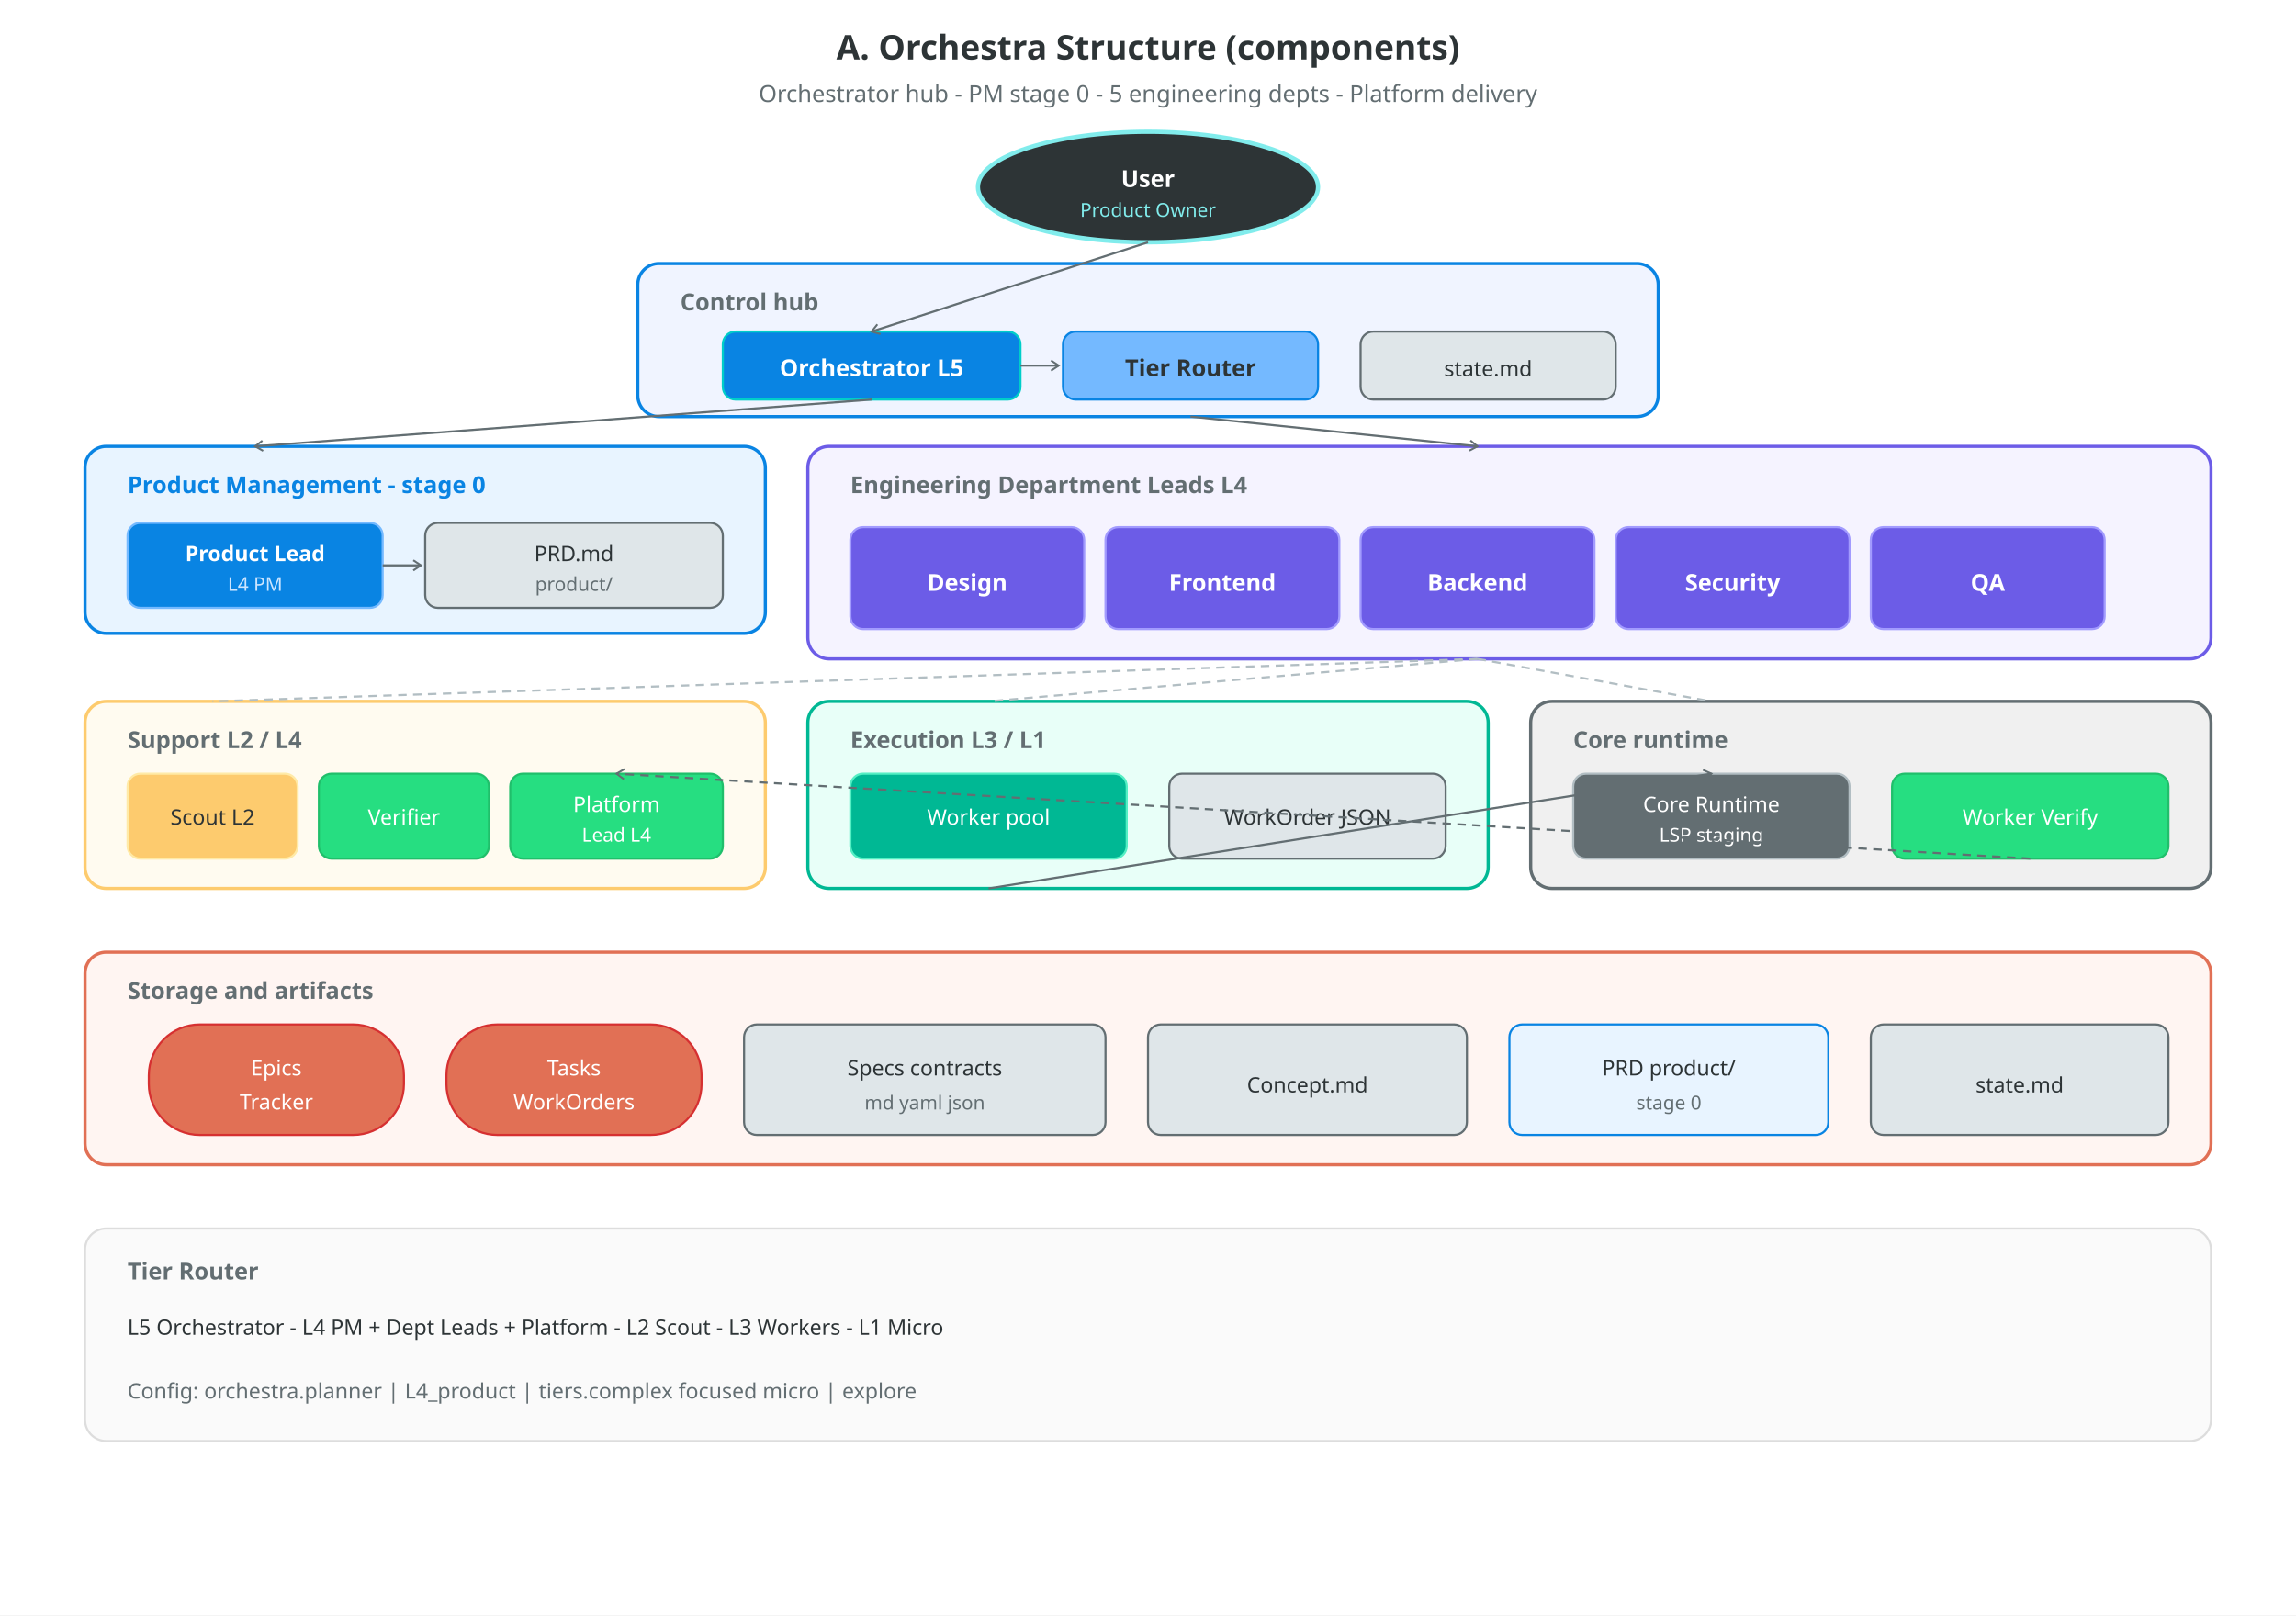
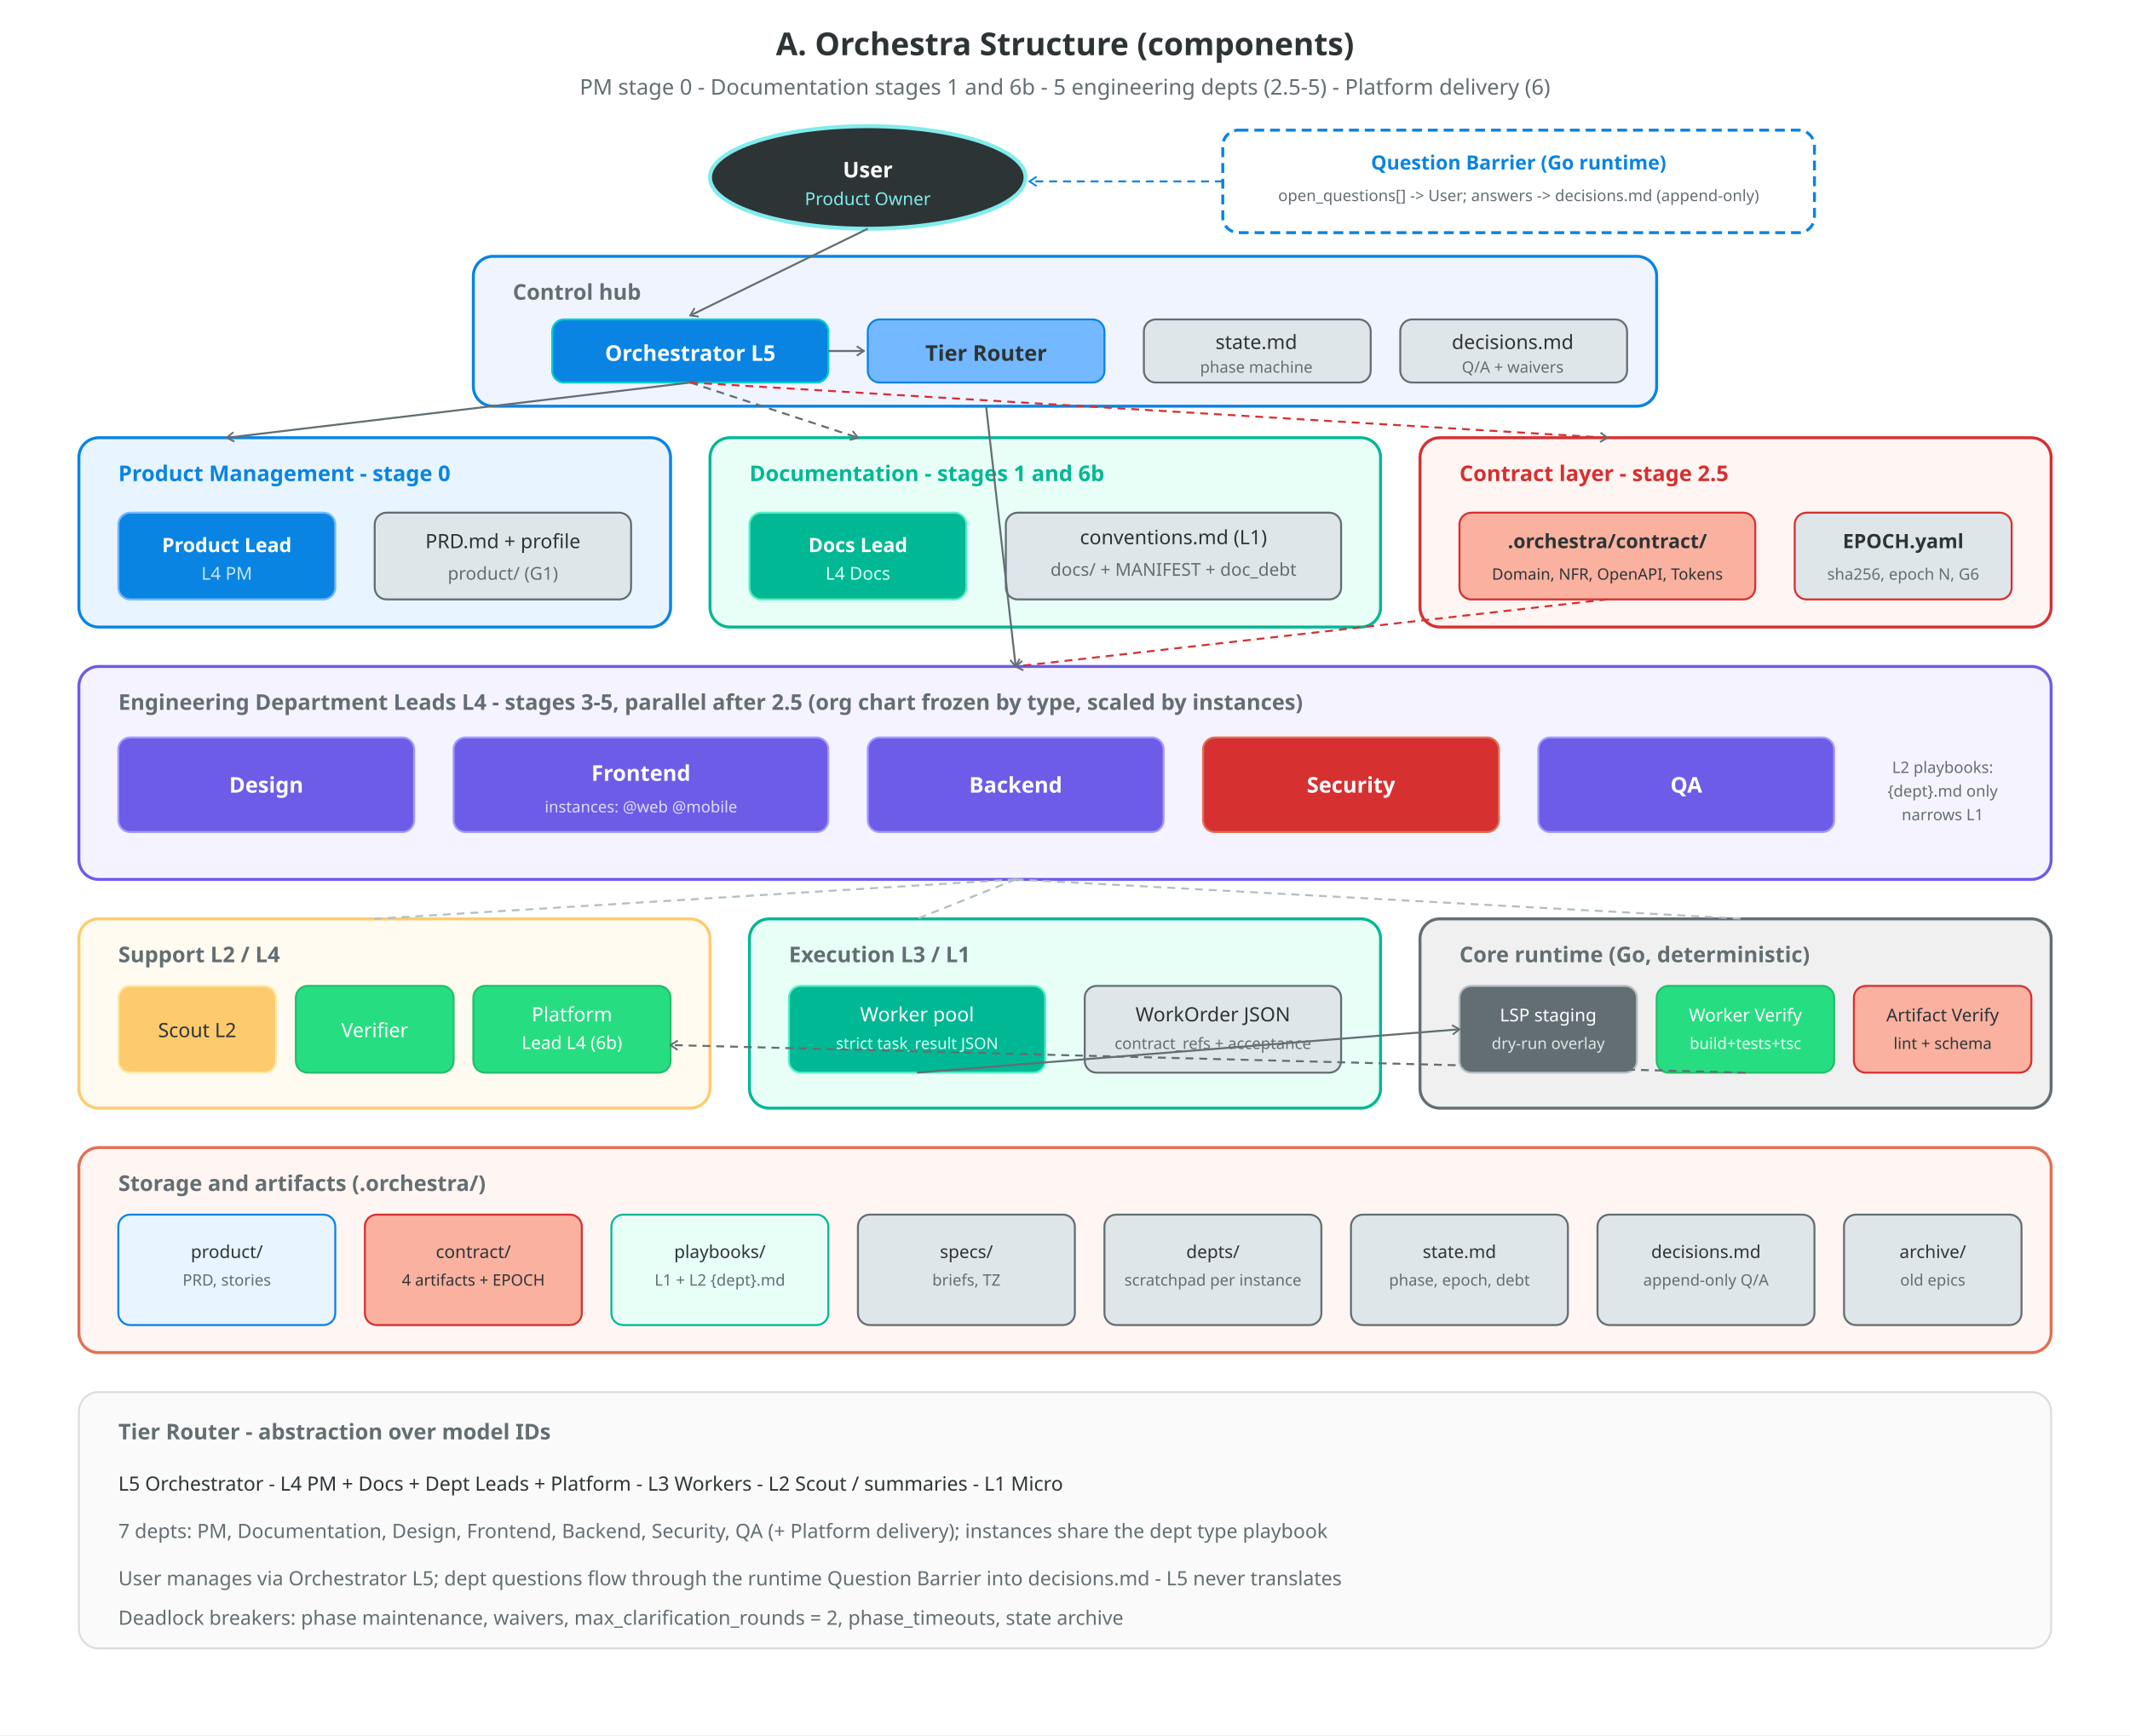
- <svg xmlns="http://www.w3.org/2000/svg" viewBox="0 0 1080 760" width="1080" height="760">
+ <svg xmlns="http://www.w3.org/2000/svg" viewBox="0 0 1080 880" width="1080" height="880">
  <defs>
    <marker id="arr" viewBox="0 0 10 10" refX="8" refY="5" markerWidth="6" markerHeight="6" orient="auto">
      <path d="M2 1 L8 5 L2 9" fill="none" stroke="#636e72" stroke-width="1.5" />
    </marker>
+     <marker id="arr-b" viewBox="0 0 10 10" refX="8" refY="5" markerWidth="6" markerHeight="6" orient="auto">
+       <path d="M2 1 L8 5 L2 9" fill="none" stroke="#0984e3" stroke-width="1.5" />
+     </marker>
  </defs>
-   <rect width="1080" height="760" fill="#ffffff" />
+   <rect width="1080" height="880" fill="#ffffff" />
  <text x="540" y="28" text-anchor="middle" font-family="Segoe UI, sans-serif" font-size="16" font-weight="bold" fill="#2d3436">A. Orchestra Structure (components)</text>
-   <text x="540" y="48" text-anchor="middle" font-family="Segoe UI, sans-serif" font-size="11" fill="#636e72">Orchestrator hub - PM stage 0 - 5 engineering depts - Platform delivery</text>
-   <ellipse cx="540" cy="88" rx="80" ry="26" fill="#2d3436" stroke="#81ecec" stroke-width="2" />
-   <text x="540" y="88" text-anchor="middle" font-family="Segoe UI, sans-serif" font-size="11" font-weight="bold" fill="#ffffff">User</text>
-   <text x="540" y="102" text-anchor="middle" font-family="Segoe UI, sans-serif" font-size="9" fill="#81ecec">Product Owner</text>
-   <rect x="300" y="124" width="480" height="72" rx="10" fill="#f0f4ff" stroke="#0984e3" stroke-width="1.5" />
-   <text x="320" y="146" font-family="Segoe UI, sans-serif" font-size="11" font-weight="bold" fill="#636e72">Control hub</text>
-   <rect x="340" y="156" width="140" height="32" rx="6" fill="#0984e3" stroke="#00cec9" />
-   <text x="410" y="177" text-anchor="middle" font-family="Segoe UI, sans-serif" font-size="11" font-weight="bold" fill="#ffffff">Orchestrator L5</text>
-   <rect x="500" y="156" width="120" height="32" rx="6" fill="#74b9ff" stroke="#0984e3" />
-   <text x="560" y="177" text-anchor="middle" font-family="Segoe UI, sans-serif" font-size="11" font-weight="bold" fill="#2d3436">Tier Router</text>
-   <rect x="640" y="156" width="120" height="32" rx="6" fill="#dfe6e9" stroke="#636e72" />
-   <text x="700" y="177" text-anchor="middle" font-family="Segoe UI, sans-serif" font-size="10" fill="#2d3436">state.md</text>
-   <line x1="540" y1="114" x2="410" y2="156" stroke="#636e72" marker-end="url(#arr)" />
-   <line x1="480" y1="172" x2="498" y2="172" stroke="#636e72" marker-end="url(#arr)" />
-   <rect x="40" y="210" width="320" height="88" rx="10" fill="#e8f4ff" stroke="#0984e3" stroke-width="1.5" />
-   <text x="60" y="232" font-family="Segoe UI, sans-serif" font-size="11" font-weight="bold" fill="#0984e3">Product Management - stage 0</text>
-   <rect x="60" y="246" width="120" height="40" rx="6" fill="#0984e3" stroke="#74b9ff" />
-   <text x="120" y="264" text-anchor="middle" font-family="Segoe UI, sans-serif" font-size="10" font-weight="bold" fill="#ffffff">Product Lead</text>
-   <text x="120" y="278" text-anchor="middle" font-family="Segoe UI, sans-serif" font-size="9" fill="#cce5ff">L4 PM</text>
-   <rect x="200" y="246" width="140" height="40" rx="6" fill="#dfe6e9" stroke="#636e72" />
-   <text x="270" y="264" text-anchor="middle" font-family="Segoe UI, sans-serif" font-size="10" fill="#2d3436">PRD.md</text>
-   <text x="270" y="278" text-anchor="middle" font-family="Segoe UI, sans-serif" font-size="9" fill="#636e72">product/</text>
-   <line x1="410" y1="188" x2="120" y2="210" stroke="#636e72" marker-end="url(#arr)" />
-   <line x1="180" y1="266" x2="198" y2="266" stroke="#636e72" marker-end="url(#arr)" />
-   <rect x="380" y="210" width="660" height="100" rx="10" fill="#f5f3ff" stroke="#6c5ce7" stroke-width="1.5" />
-   <text x="400" y="232" font-family="Segoe UI, sans-serif" font-size="11" font-weight="bold" fill="#636e72">Engineering Department Leads L4</text>
-   <rect x="400" y="248" width="110" height="48" rx="6" fill="#6c5ce7" stroke="#a29bfe" />
-   <text x="455" y="278" text-anchor="middle" font-family="Segoe UI, sans-serif" font-size="11" font-weight="bold" fill="#ffffff">Design</text>
-   <rect x="520" y="248" width="110" height="48" rx="6" fill="#6c5ce7" stroke="#a29bfe" />
-   <text x="575" y="278" text-anchor="middle" font-family="Segoe UI, sans-serif" font-size="11" font-weight="bold" fill="#ffffff">Frontend</text>
-   <rect x="640" y="248" width="110" height="48" rx="6" fill="#6c5ce7" stroke="#a29bfe" />
-   <text x="695" y="278" text-anchor="middle" font-family="Segoe UI, sans-serif" font-size="11" font-weight="bold" fill="#ffffff">Backend</text>
-   <rect x="760" y="248" width="110" height="48" rx="6" fill="#6c5ce7" stroke="#a29bfe" />
-   <text x="815" y="278" text-anchor="middle" font-family="Segoe UI, sans-serif" font-size="11" font-weight="bold" fill="#ffffff">Security</text>
-   <rect x="880" y="248" width="110" height="48" rx="6" fill="#6c5ce7" stroke="#a29bfe" />
-   <text x="935" y="278" text-anchor="middle" font-family="Segoe UI, sans-serif" font-size="11" font-weight="bold" fill="#ffffff">QA</text>
-   <line x1="560" y1="196" x2="695" y2="210" stroke="#636e72" marker-end="url(#arr)" />
-   <rect x="40" y="330" width="320" height="88" rx="10" fill="#fffbf0" stroke="#fdcb6e" stroke-width="1.5" />
-   <text x="60" y="352" font-family="Segoe UI, sans-serif" font-size="11" font-weight="bold" fill="#636e72">Support L2 / L4</text>
-   <rect x="60" y="364" width="80" height="40" rx="6" fill="#fdcb6e" stroke="#ffeaa7" />
-   <text x="100" y="388" text-anchor="middle" font-family="Segoe UI, sans-serif" font-size="10" fill="#2d3436">Scout L2</text>
-   <rect x="150" y="364" width="80" height="40" rx="6" fill="#26de81" stroke="#20bf6b" />
-   <text x="190" y="388" text-anchor="middle" font-family="Segoe UI, sans-serif" font-size="10" fill="#ffffff">Verifier</text>
-   <rect x="240" y="364" width="100" height="40" rx="6" fill="#26de81" stroke="#20bf6b" />
-   <text x="290" y="382" text-anchor="middle" font-family="Segoe UI, sans-serif" font-size="10" fill="#ffffff">Platform</text>
-   <text x="290" y="396" text-anchor="middle" font-family="Segoe UI, sans-serif" font-size="9" fill="#ffffff">Lead L4</text>
-   <rect x="380" y="330" width="320" height="88" rx="10" fill="#e8fff8" stroke="#00b894" stroke-width="1.5" />
-   <text x="400" y="352" font-family="Segoe UI, sans-serif" font-size="11" font-weight="bold" fill="#636e72">Execution L3 / L1</text>
-   <rect x="400" y="364" width="130" height="40" rx="6" fill="#00b894" stroke="#55efc4" />
-   <text x="465" y="388" text-anchor="middle" font-family="Segoe UI, sans-serif" font-size="10" fill="#ffffff">Worker pool</text>
-   <rect x="550" y="364" width="130" height="40" rx="6" fill="#dfe6e9" stroke="#636e72" />
-   <text x="615" y="388" text-anchor="middle" font-family="Segoe UI, sans-serif" font-size="10" fill="#2d3436">WorkOrder JSON</text>
-   <rect x="720" y="330" width="320" height="88" rx="10" fill="#f0f0f0" stroke="#636e72" stroke-width="1.5" />
-   <text x="740" y="352" font-family="Segoe UI, sans-serif" font-size="11" font-weight="bold" fill="#636e72">Core runtime</text>
-   <rect x="740" y="364" width="130" height="40" rx="6" fill="#636e72" stroke="#b2bec3" />
-   <text x="805" y="382" text-anchor="middle" font-family="Segoe UI, sans-serif" font-size="10" fill="#ffffff">Core Runtime</text>
-   <text x="805" y="396" text-anchor="middle" font-family="Segoe UI, sans-serif" font-size="9" fill="#ffffff">LSP staging</text>
-   <rect x="890" y="364" width="130" height="40" rx="6" fill="#26de81" stroke="#20bf6b" />
-   <text x="955" y="388" text-anchor="middle" font-family="Segoe UI, sans-serif" font-size="10" fill="#ffffff">Worker Verify</text>
-   <rect x="40" y="448" width="1000" height="100" rx="10" fill="#fff5f2" stroke="#e17055" stroke-width="1.5" />
-   <text x="60" y="470" font-family="Segoe UI, sans-serif" font-size="11" font-weight="bold" fill="#636e72">Storage and artifacts</text>
-   <rect x="70" y="482" width="120" height="52" rx="24" fill="#e17055" stroke="#d63031" />
-   <text x="130" y="506" text-anchor="middle" font-family="Segoe UI, sans-serif" font-size="10" fill="#ffffff">Epics</text>
-   <text x="130" y="522" text-anchor="middle" font-family="Segoe UI, sans-serif" font-size="10" fill="#ffffff">Tracker</text>
-   <rect x="210" y="482" width="120" height="52" rx="24" fill="#e17055" stroke="#d63031" />
-   <text x="270" y="506" text-anchor="middle" font-family="Segoe UI, sans-serif" font-size="10" fill="#ffffff">Tasks</text>
-   <text x="270" y="522" text-anchor="middle" font-family="Segoe UI, sans-serif" font-size="10" fill="#ffffff">WorkOrders</text>
-   <rect x="350" y="482" width="170" height="52" rx="6" fill="#dfe6e9" stroke="#636e72" />
-   <text x="435" y="506" text-anchor="middle" font-family="Segoe UI, sans-serif" font-size="10" fill="#2d3436">Specs contracts</text>
-   <text x="435" y="522" text-anchor="middle" font-family="Segoe UI, sans-serif" font-size="9" fill="#636e72">md yaml json</text>
-   <rect x="540" y="482" width="150" height="52" rx="6" fill="#dfe6e9" stroke="#636e72" />
-   <text x="615" y="514" text-anchor="middle" font-family="Segoe UI, sans-serif" font-size="10" fill="#2d3436">Concept.md</text>
-   <rect x="710" y="482" width="150" height="52" rx="6" fill="#e8f4ff" stroke="#0984e3" />
-   <text x="785" y="506" text-anchor="middle" font-family="Segoe UI, sans-serif" font-size="10" fill="#2d3436">PRD product/</text>
-   <text x="785" y="522" text-anchor="middle" font-family="Segoe UI, sans-serif" font-size="9" fill="#636e72">stage 0</text>
-   <rect x="880" y="482" width="140" height="52" rx="6" fill="#dfe6e9" stroke="#636e72" />
-   <text x="950" y="514" text-anchor="middle" font-family="Segoe UI, sans-serif" font-size="10" fill="#2d3436">state.md</text>
-   <line x1="695" y1="310" x2="100" y2="330" stroke="#b2bec3" stroke-dasharray="4 3" />
-   <line x1="695" y1="310" x2="465" y2="330" stroke="#b2bec3" stroke-dasharray="4 3" />
-   <line x1="695" y1="310" x2="805" y2="330" stroke="#b2bec3" stroke-dasharray="4 3" />
-   <line x1="465" y1="418" x2="805" y2="364" stroke="#636e72" marker-end="url(#arr)" />
-   <line x1="955" y1="404" x2="290" y2="364" stroke="#636e72" stroke-dasharray="4 3" marker-end="url(#arr)" />
-   <rect x="40" y="578" width="1000" height="100" rx="10" fill="#fafafa" stroke="#dddddd" />
-   <text x="60" y="602" font-family="Segoe UI, sans-serif" font-size="11" font-weight="bold" fill="#636e72">Tier Router</text>
-   <text x="60" y="628" font-family="Segoe UI, sans-serif" font-size="10" fill="#2d3436">L5 Orchestrator - L4 PM + Dept Leads + Platform - L2 Scout - L3 Workers - L1 Micro</text>
-   <text x="60" y="658" font-family="Segoe UI, sans-serif" font-size="10" fill="#636e72">Config: orchestra.planner | L4_product | tiers.complex focused micro | explore</text>
+   <text x="540" y="48" text-anchor="middle" font-family="Segoe UI, sans-serif" font-size="11" fill="#636e72">PM stage 0 - Documentation stages 1 and 6b - 5 engineering depts (2.5-5) - Platform delivery (6)</text>
+   <ellipse cx="440" cy="90" rx="80" ry="26" fill="#2d3436" stroke="#81ecec" stroke-width="2" />
+   <text x="440" y="90" text-anchor="middle" font-family="Segoe UI, sans-serif" font-size="11" font-weight="bold" fill="#ffffff">User</text>
+   <text x="440" y="104" text-anchor="middle" font-family="Segoe UI, sans-serif" font-size="9" fill="#81ecec">Product Owner</text>
+   <rect x="620" y="66" width="300" height="52" rx="8" fill="#ffffff" stroke="#0984e3" stroke-width="1.5" stroke-dasharray="5 3" />
+   <text x="770" y="86" text-anchor="middle" font-family="Segoe UI, sans-serif" font-size="10" font-weight="bold" fill="#0984e3">Question Barrier (Go runtime)</text>
+   <text x="770" y="102" text-anchor="middle" font-family="Segoe UI, sans-serif" font-size="8" fill="#636e72">open_questions[] -&gt; User; answers -&gt; decisions.md (append-only)</text>
+   <line x1="620" y1="92" x2="522" y2="92" stroke="#0984e3" stroke-dasharray="4 3" marker-end="url(#arr-b)" />
+   <rect x="240" y="130" width="600" height="76" rx="10" fill="#f0f4ff" stroke="#0984e3" stroke-width="1.5" />
+   <text x="260" y="152" font-family="Segoe UI, sans-serif" font-size="11" font-weight="bold" fill="#636e72">Control hub</text>
+   <rect x="280" y="162" width="140" height="32" rx="6" fill="#0984e3" stroke="#00cec9" />
+   <text x="350" y="183" text-anchor="middle" font-family="Segoe UI, sans-serif" font-size="11" font-weight="bold" fill="#ffffff">Orchestrator L5</text>
+   <rect x="440" y="162" width="120" height="32" rx="6" fill="#74b9ff" stroke="#0984e3" />
+   <text x="500" y="183" text-anchor="middle" font-family="Segoe UI, sans-serif" font-size="11" font-weight="bold" fill="#2d3436">Tier Router</text>
+   <rect x="580" y="162" width="115" height="32" rx="6" fill="#dfe6e9" stroke="#636e72" />
+   <text x="637" y="177" text-anchor="middle" font-family="Segoe UI, sans-serif" font-size="10" fill="#2d3436">state.md</text>
+   <text x="637" y="189" text-anchor="middle" font-family="Segoe UI, sans-serif" font-size="8" fill="#636e72">phase machine</text>
+   <rect x="710" y="162" width="115" height="32" rx="6" fill="#dfe6e9" stroke="#636e72" />
+   <text x="767" y="177" text-anchor="middle" font-family="Segoe UI, sans-serif" font-size="10" fill="#2d3436">decisions.md</text>
+   <text x="767" y="189" text-anchor="middle" font-family="Segoe UI, sans-serif" font-size="8" fill="#636e72">Q/A + waivers</text>
+   <line x1="440" y1="116" x2="350" y2="160" stroke="#636e72" marker-end="url(#arr)" />
+   <line x1="420" y1="178" x2="438" y2="178" stroke="#636e72" marker-end="url(#arr)" />
+   <rect x="40" y="222" width="300" height="96" rx="10" fill="#e8f4ff" stroke="#0984e3" stroke-width="1.5" />
+   <text x="60" y="244" font-family="Segoe UI, sans-serif" font-size="11" font-weight="bold" fill="#0984e3">Product Management - stage 0</text>
+   <rect x="60" y="260" width="110" height="44" rx="6" fill="#0984e3" stroke="#74b9ff" />
+   <text x="115" y="280" text-anchor="middle" font-family="Segoe UI, sans-serif" font-size="10" font-weight="bold" fill="#ffffff">Product Lead</text>
+   <text x="115" y="294" text-anchor="middle" font-family="Segoe UI, sans-serif" font-size="9" fill="#cce5ff">L4 PM</text>
+   <rect x="190" y="260" width="130" height="44" rx="6" fill="#dfe6e9" stroke="#636e72" />
+   <text x="255" y="278" text-anchor="middle" font-family="Segoe UI, sans-serif" font-size="10" fill="#2d3436">PRD.md + profile</text>
+   <text x="255" y="294" text-anchor="middle" font-family="Segoe UI, sans-serif" font-size="9" fill="#636e72">product/ (G1)</text>
+   <rect x="360" y="222" width="340" height="96" rx="10" fill="#e8fff8" stroke="#00b894" stroke-width="1.5" />
+   <text x="380" y="244" font-family="Segoe UI, sans-serif" font-size="11" font-weight="bold" fill="#00b894">Documentation - stages 1 and 6b</text>
+   <rect x="380" y="260" width="110" height="44" rx="6" fill="#00b894" stroke="#55efc4" />
+   <text x="435" y="280" text-anchor="middle" font-family="Segoe UI, sans-serif" font-size="10" font-weight="bold" fill="#ffffff">Docs Lead</text>
+   <text x="435" y="294" text-anchor="middle" font-family="Segoe UI, sans-serif" font-size="9" fill="#d4fff5">L4 Docs</text>
+   <rect x="510" y="260" width="170" height="44" rx="6" fill="#dfe6e9" stroke="#636e72" />
+   <text x="595" y="276" text-anchor="middle" font-family="Segoe UI, sans-serif" font-size="10" fill="#2d3436">conventions.md (L1)</text>
+   <text x="595" y="292" text-anchor="middle" font-family="Segoe UI, sans-serif" font-size="9" fill="#636e72">docs/ + MANIFEST + doc_debt</text>
+   <rect x="720" y="222" width="320" height="96" rx="10" fill="#fff5f2" stroke="#d63031" stroke-width="1.5" />
+   <text x="740" y="244" font-family="Segoe UI, sans-serif" font-size="11" font-weight="bold" fill="#d63031">Contract layer - stage 2.5</text>
+   <rect x="740" y="260" width="150" height="44" rx="6" fill="#fab1a0" stroke="#d63031" />
+   <text x="815" y="278" text-anchor="middle" font-family="Segoe UI, sans-serif" font-size="10" font-weight="bold" fill="#2d3436">.orchestra/contract/</text>
+   <text x="815" y="294" text-anchor="middle" font-family="Segoe UI, sans-serif" font-size="8" fill="#2d3436">Domain, NFR, OpenAPI, Tokens</text>
+   <rect x="910" y="260" width="110" height="44" rx="6" fill="#dfe6e9" stroke="#d63031" />
+   <text x="965" y="278" text-anchor="middle" font-family="Segoe UI, sans-serif" font-size="10" font-weight="bold" fill="#2d3436">EPOCH.yaml</text>
+   <text x="965" y="294" text-anchor="middle" font-family="Segoe UI, sans-serif" font-size="8" fill="#636e72">sha256, epoch N, G6</text>
+   <line x1="350" y1="194" x2="115" y2="222" stroke="#636e72" marker-end="url(#arr)" />
+   <line x1="350" y1="194" x2="435" y2="222" stroke="#636e72" stroke-dasharray="4 3" marker-end="url(#arr)" />
+   <line x1="350" y1="194" x2="815" y2="222" stroke="#d63031" stroke-dasharray="4 3" marker-end="url(#arr)" />
+   <rect x="40" y="338" width="1000" height="108" rx="10" fill="#f5f3ff" stroke="#6c5ce7" stroke-width="1.5" />
+   <text x="60" y="360" font-family="Segoe UI, sans-serif" font-size="11" font-weight="bold" fill="#636e72">Engineering Department Leads L4 - stages 3-5, parallel after 2.5 (org chart frozen by type, scaled by instances)</text>
+   <rect x="60" y="374" width="150" height="48" rx="6" fill="#6c5ce7" stroke="#a29bfe" />
+   <text x="135" y="402" text-anchor="middle" font-family="Segoe UI, sans-serif" font-size="11" font-weight="bold" fill="#ffffff">Design</text>
+   <rect x="230" y="374" width="190" height="48" rx="6" fill="#6c5ce7" stroke="#a29bfe" />
+   <text x="325" y="396" text-anchor="middle" font-family="Segoe UI, sans-serif" font-size="11" font-weight="bold" fill="#ffffff">Frontend</text>
+   <text x="325" y="412" text-anchor="middle" font-family="Segoe UI, sans-serif" font-size="8" fill="#e0dcff">instances: @web @mobile</text>
+   <rect x="440" y="374" width="150" height="48" rx="6" fill="#6c5ce7" stroke="#a29bfe" />
+   <text x="515" y="402" text-anchor="middle" font-family="Segoe UI, sans-serif" font-size="11" font-weight="bold" fill="#ffffff">Backend</text>
+   <rect x="610" y="374" width="150" height="48" rx="6" fill="#d63031" stroke="#e17055" />
+   <text x="685" y="402" text-anchor="middle" font-family="Segoe UI, sans-serif" font-size="11" font-weight="bold" fill="#ffffff">Security</text>
+   <rect x="780" y="374" width="150" height="48" rx="6" fill="#6c5ce7" stroke="#a29bfe" />
+   <text x="855" y="402" text-anchor="middle" font-family="Segoe UI, sans-serif" font-size="11" font-weight="bold" fill="#ffffff">QA</text>
+   <text x="985" y="392" text-anchor="middle" font-family="Segoe UI, sans-serif" font-size="8" fill="#636e72">L2 playbooks:</text>
+   <text x="985" y="404" text-anchor="middle" font-family="Segoe UI, sans-serif" font-size="8" fill="#636e72">{dept}.md only</text>
+   <text x="985" y="416" text-anchor="middle" font-family="Segoe UI, sans-serif" font-size="8" fill="#636e72">narrows L1</text>
+   <line x1="500" y1="206" x2="515" y2="338" stroke="#636e72" marker-end="url(#arr)" />
+   <line x1="815" y1="304" x2="515" y2="338" stroke="#d63031" stroke-dasharray="4 3" marker-end="url(#arr)" />
+   <rect x="40" y="466" width="320" height="96" rx="10" fill="#fffbf0" stroke="#fdcb6e" stroke-width="1.5" />
+   <text x="60" y="488" font-family="Segoe UI, sans-serif" font-size="11" font-weight="bold" fill="#636e72">Support L2 / L4</text>
+   <rect x="60" y="500" width="80" height="44" rx="6" fill="#fdcb6e" stroke="#ffeaa7" />
+   <text x="100" y="526" text-anchor="middle" font-family="Segoe UI, sans-serif" font-size="10" fill="#2d3436">Scout L2</text>
+   <rect x="150" y="500" width="80" height="44" rx="6" fill="#26de81" stroke="#20bf6b" />
+   <text x="190" y="526" text-anchor="middle" font-family="Segoe UI, sans-serif" font-size="10" fill="#ffffff">Verifier</text>
+   <rect x="240" y="500" width="100" height="44" rx="6" fill="#26de81" stroke="#20bf6b" />
+   <text x="290" y="518" text-anchor="middle" font-family="Segoe UI, sans-serif" font-size="10" fill="#ffffff">Platform</text>
+   <text x="290" y="532" text-anchor="middle" font-family="Segoe UI, sans-serif" font-size="9" fill="#ffffff">Lead L4 (6b)</text>
+   <rect x="380" y="466" width="320" height="96" rx="10" fill="#e8fff8" stroke="#00b894" stroke-width="1.5" />
+   <text x="400" y="488" font-family="Segoe UI, sans-serif" font-size="11" font-weight="bold" fill="#636e72">Execution L3 / L1</text>
+   <rect x="400" y="500" width="130" height="44" rx="6" fill="#00b894" stroke="#55efc4" />
+   <text x="465" y="518" text-anchor="middle" font-family="Segoe UI, sans-serif" font-size="10" fill="#ffffff">Worker pool</text>
+   <text x="465" y="532" text-anchor="middle" font-family="Segoe UI, sans-serif" font-size="8" fill="#d4fff5">strict task_result JSON</text>
+   <rect x="550" y="500" width="130" height="44" rx="6" fill="#dfe6e9" stroke="#636e72" />
+   <text x="615" y="518" text-anchor="middle" font-family="Segoe UI, sans-serif" font-size="10" fill="#2d3436">WorkOrder JSON</text>
+   <text x="615" y="532" text-anchor="middle" font-family="Segoe UI, sans-serif" font-size="8" fill="#636e72">contract_refs + acceptance</text>
+   <rect x="720" y="466" width="320" height="96" rx="10" fill="#f0f0f0" stroke="#636e72" stroke-width="1.5" />
+   <text x="740" y="488" font-family="Segoe UI, sans-serif" font-size="11" font-weight="bold" fill="#636e72">Core runtime (Go, deterministic)</text>
+   <rect x="740" y="500" width="90" height="44" rx="6" fill="#636e72" stroke="#b2bec3" />
+   <text x="785" y="518" text-anchor="middle" font-family="Segoe UI, sans-serif" font-size="9" fill="#ffffff">LSP staging</text>
+   <text x="785" y="532" text-anchor="middle" font-family="Segoe UI, sans-serif" font-size="8" fill="#dfe6e9">dry-run overlay</text>
+   <rect x="840" y="500" width="90" height="44" rx="6" fill="#26de81" stroke="#20bf6b" />
+   <text x="885" y="518" text-anchor="middle" font-family="Segoe UI, sans-serif" font-size="9" fill="#ffffff">Worker Verify</text>
+   <text x="885" y="532" text-anchor="middle" font-family="Segoe UI, sans-serif" font-size="8" fill="#e8fff8">build+tests+tsc</text>
+   <rect x="940" y="500" width="90" height="44" rx="6" fill="#fab1a0" stroke="#d63031" />
+   <text x="985" y="518" text-anchor="middle" font-family="Segoe UI, sans-serif" font-size="9" fill="#2d3436">Artifact Verify</text>
+   <text x="985" y="532" text-anchor="middle" font-family="Segoe UI, sans-serif" font-size="8" fill="#2d3436">lint + schema</text>
+   <line x1="515" y1="446" x2="190" y2="466" stroke="#b2bec3" stroke-dasharray="4 3" />
+   <line x1="515" y1="446" x2="465" y2="466" stroke="#b2bec3" stroke-dasharray="4 3" />
+   <line x1="515" y1="446" x2="885" y2="466" stroke="#b2bec3" stroke-dasharray="4 3" />
+   <line x1="465" y1="544" x2="740" y2="522" stroke="#636e72" marker-end="url(#arr)" />
+   <line x1="885" y1="544" x2="340" y2="530" stroke="#636e72" stroke-dasharray="4 3" marker-end="url(#arr)" />
+   <rect x="40" y="582" width="1000" height="104" rx="10" fill="#fff5f2" stroke="#e17055" stroke-width="1.5" />
+   <text x="60" y="604" font-family="Segoe UI, sans-serif" font-size="11" font-weight="bold" fill="#636e72">Storage and artifacts (.orchestra/)</text>
+   <rect x="60" y="616" width="110" height="56" rx="6" fill="#e8f4ff" stroke="#0984e3" />
+   <text x="115" y="638" text-anchor="middle" font-family="Segoe UI, sans-serif" font-size="9" fill="#2d3436">product/</text>
+   <text x="115" y="652" text-anchor="middle" font-family="Segoe UI, sans-serif" font-size="8" fill="#636e72">PRD, stories</text>
+   <rect x="185" y="616" width="110" height="56" rx="6" fill="#fab1a0" stroke="#d63031" />
+   <text x="240" y="638" text-anchor="middle" font-family="Segoe UI, sans-serif" font-size="9" fill="#2d3436">contract/</text>
+   <text x="240" y="652" text-anchor="middle" font-family="Segoe UI, sans-serif" font-size="8" fill="#2d3436">4 artifacts + EPOCH</text>
+   <rect x="310" y="616" width="110" height="56" rx="6" fill="#e8fff8" stroke="#00b894" />
+   <text x="365" y="638" text-anchor="middle" font-family="Segoe UI, sans-serif" font-size="9" fill="#2d3436">playbooks/</text>
+   <text x="365" y="652" text-anchor="middle" font-family="Segoe UI, sans-serif" font-size="8" fill="#636e72">L1 + L2 {dept}.md</text>
+   <rect x="435" y="616" width="110" height="56" rx="6" fill="#dfe6e9" stroke="#636e72" />
+   <text x="490" y="638" text-anchor="middle" font-family="Segoe UI, sans-serif" font-size="9" fill="#2d3436">specs/</text>
+   <text x="490" y="652" text-anchor="middle" font-family="Segoe UI, sans-serif" font-size="8" fill="#636e72">briefs, TZ</text>
+   <rect x="560" y="616" width="110" height="56" rx="6" fill="#dfe6e9" stroke="#636e72" />
+   <text x="615" y="638" text-anchor="middle" font-family="Segoe UI, sans-serif" font-size="9" fill="#2d3436">depts/</text>
+   <text x="615" y="652" text-anchor="middle" font-family="Segoe UI, sans-serif" font-size="8" fill="#636e72">scratchpad per instance</text>
+   <rect x="685" y="616" width="110" height="56" rx="6" fill="#dfe6e9" stroke="#636e72" />
+   <text x="740" y="638" text-anchor="middle" font-family="Segoe UI, sans-serif" font-size="9" fill="#2d3436">state.md</text>
+   <text x="740" y="652" text-anchor="middle" font-family="Segoe UI, sans-serif" font-size="8" fill="#636e72">phase, epoch, debt</text>
+   <rect x="810" y="616" width="110" height="56" rx="6" fill="#dfe6e9" stroke="#636e72" />
+   <text x="865" y="638" text-anchor="middle" font-family="Segoe UI, sans-serif" font-size="9" fill="#2d3436">decisions.md</text>
+   <text x="865" y="652" text-anchor="middle" font-family="Segoe UI, sans-serif" font-size="8" fill="#636e72">append-only Q/A</text>
+   <rect x="935" y="616" width="90" height="56" rx="6" fill="#dfe6e9" stroke="#636e72" />
+   <text x="980" y="638" text-anchor="middle" font-family="Segoe UI, sans-serif" font-size="9" fill="#2d3436">archive/</text>
+   <text x="980" y="652" text-anchor="middle" font-family="Segoe UI, sans-serif" font-size="8" fill="#636e72">old epics</text>
+   <rect x="40" y="706" width="1000" height="130" rx="10" fill="#fafafa" stroke="#dddddd" />
+   <text x="60" y="730" font-family="Segoe UI, sans-serif" font-size="11" font-weight="bold" fill="#636e72">Tier Router - abstraction over model IDs</text>
+   <text x="60" y="756" font-family="Segoe UI, sans-serif" font-size="10" fill="#2d3436">L5 Orchestrator - L4 PM + Docs + Dept Leads + Platform - L3 Workers - L2 Scout / summaries - L1 Micro</text>
+   <text x="60" y="780" font-family="Segoe UI, sans-serif" font-size="10" fill="#636e72">7 depts: PM, Documentation, Design, Frontend, Backend, Security, QA (+ Platform delivery); instances share the dept type playbook</text>
+   <text x="60" y="804" font-family="Segoe UI, sans-serif" font-size="10" fill="#636e72">User manages via Orchestrator L5; dept questions flow through the runtime Question Barrier into decisions.md - L5 never translates</text>
+   <text x="60" y="824" font-family="Segoe UI, sans-serif" font-size="10" fill="#636e72">Deadlock breakers: phase maintenance, waivers, max_clarification_rounds = 2, phase_timeouts, state archive</text>
</svg>
